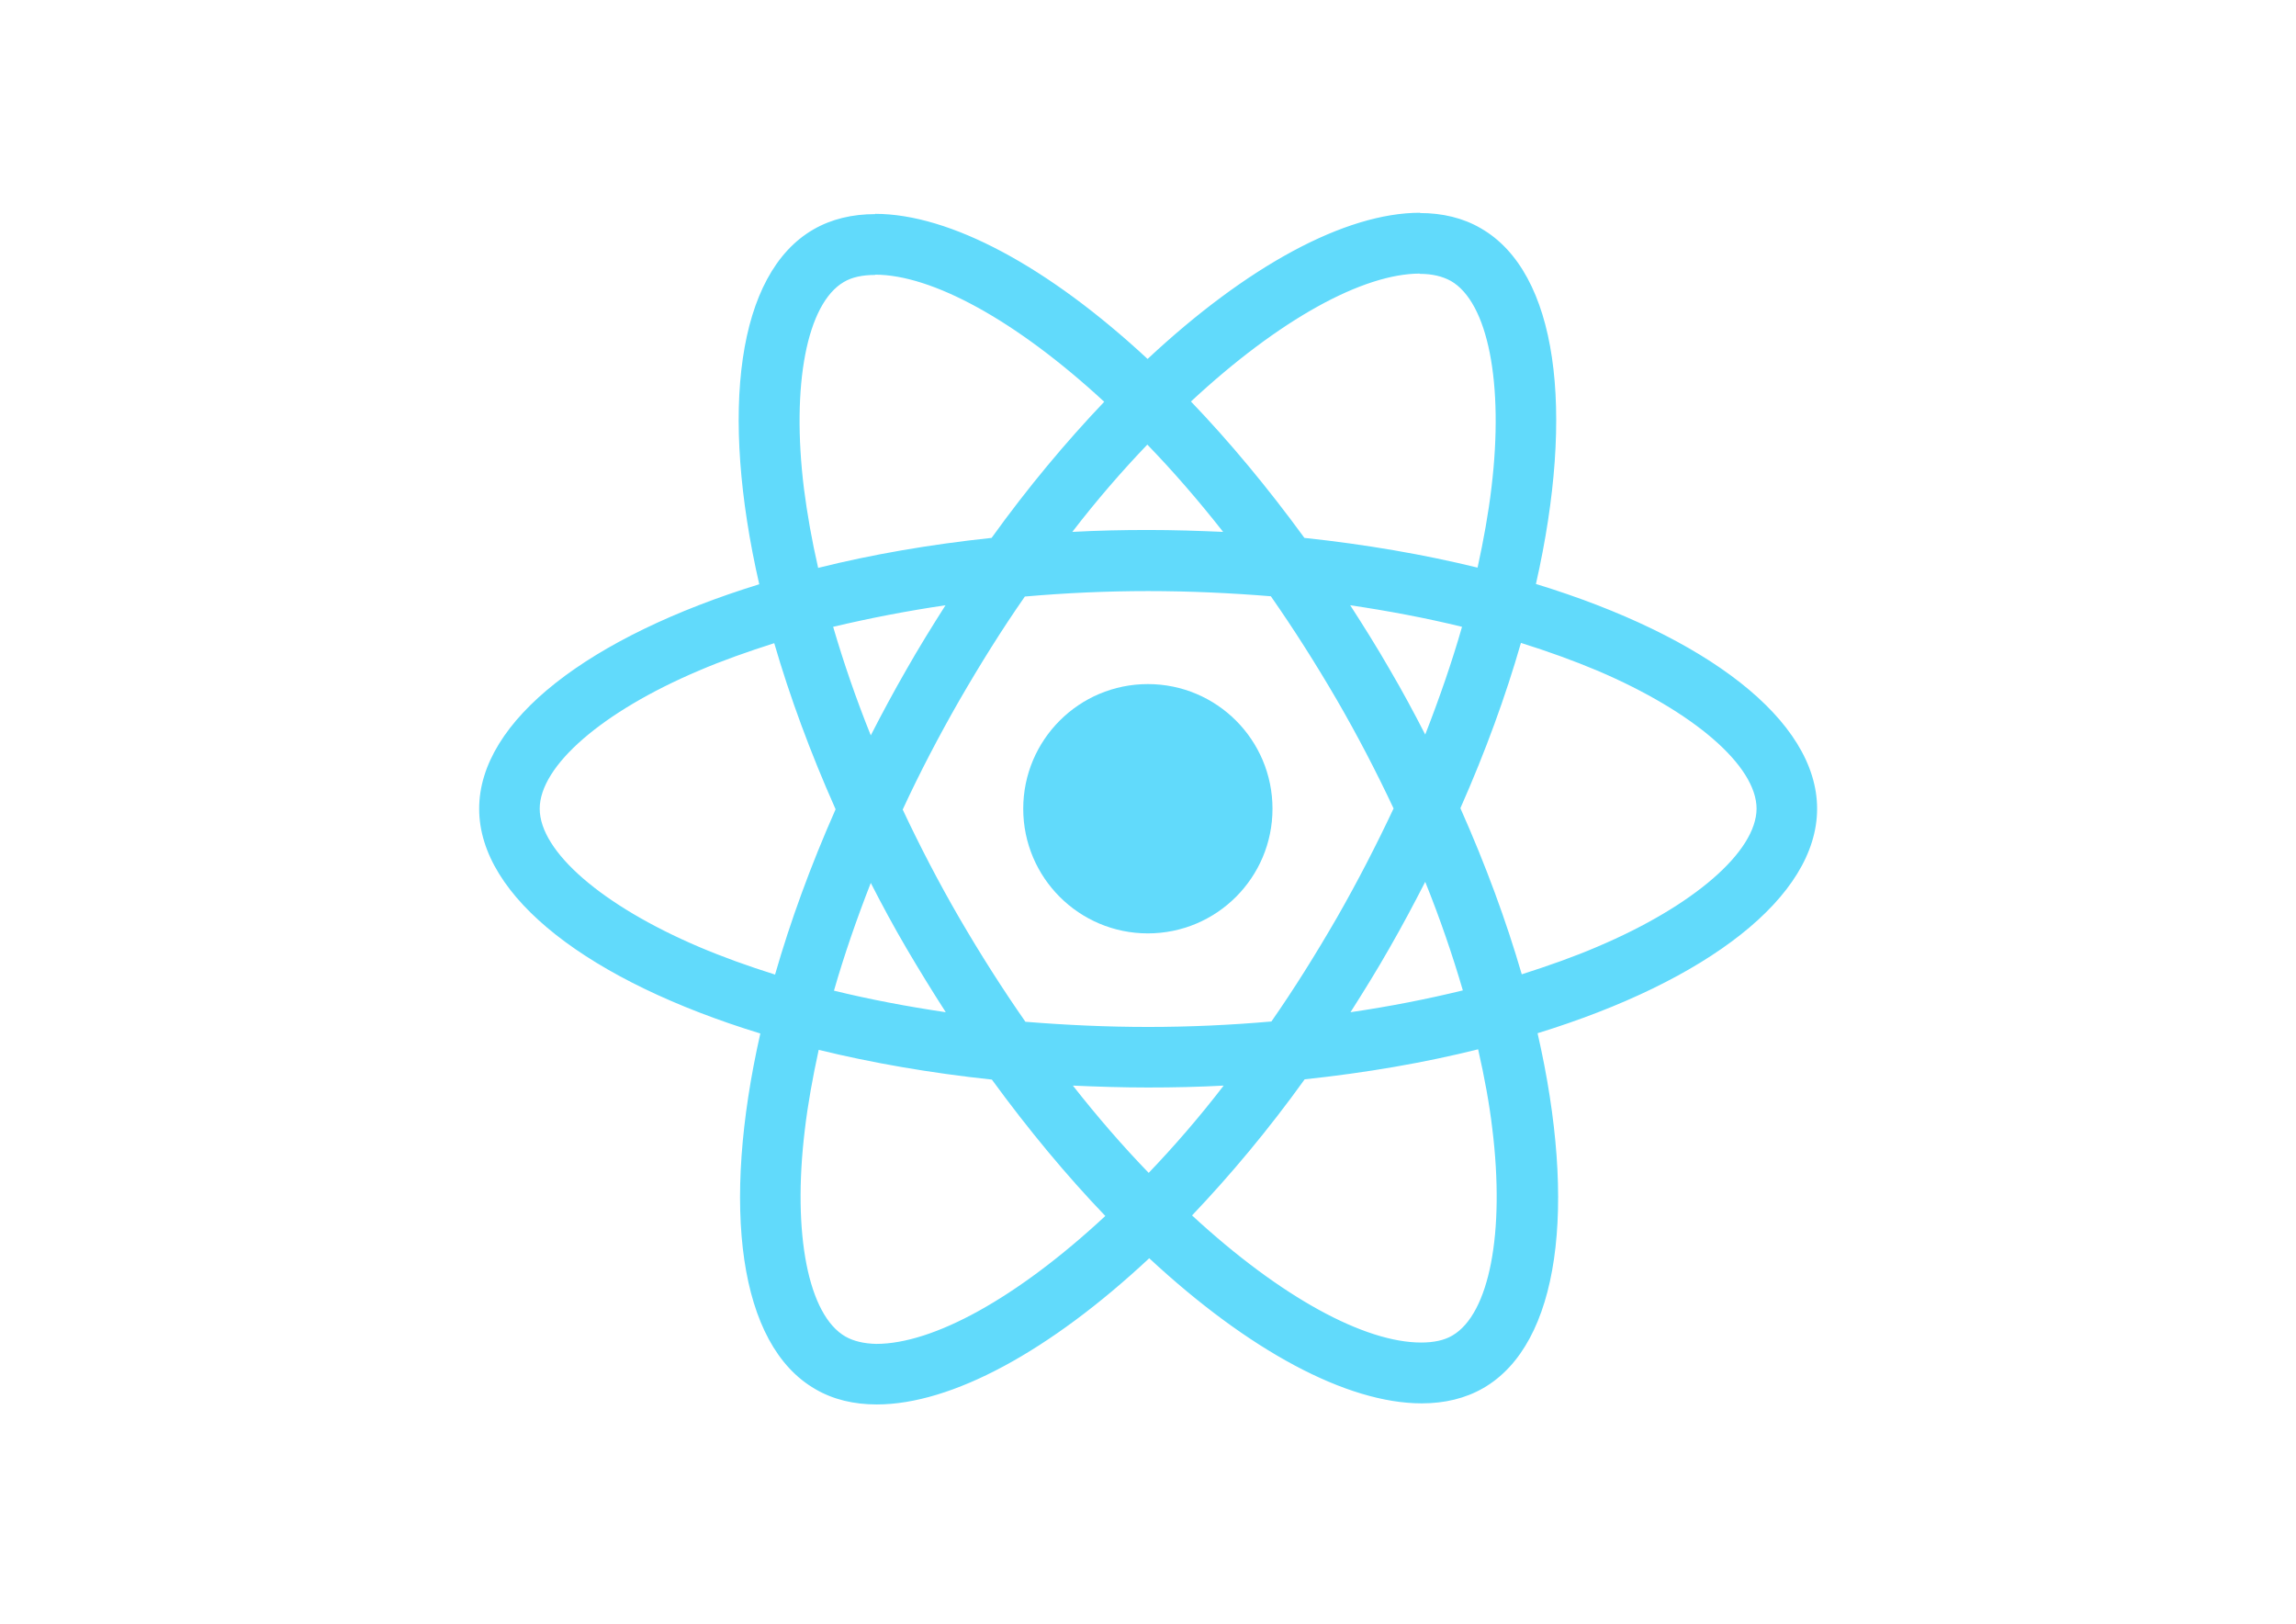
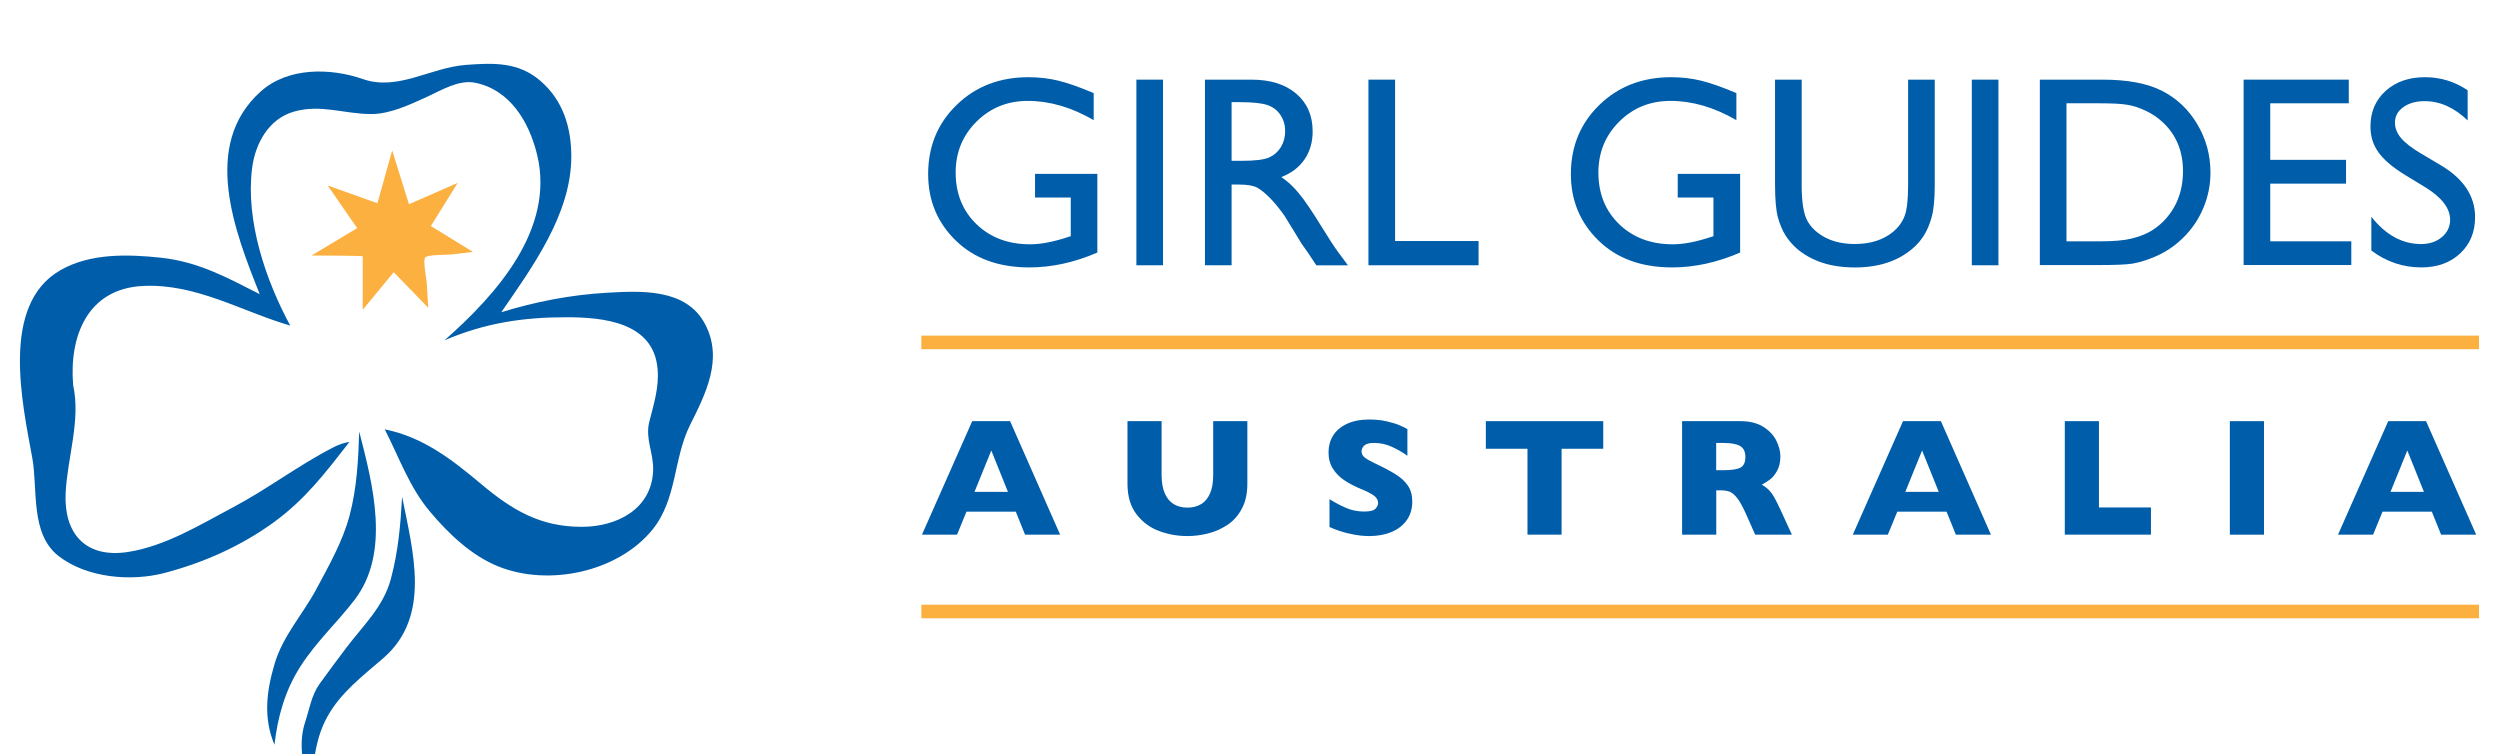
- <svg xmlns="http://www.w3.org/2000/svg" viewBox="0 0 841.9 595.3">
-   <g fill="#61DAFB">
-     <path d="M666.3 296.5c0-32.5-40.7-63.3-103.1-82.4 14.4-63.6 8-114.2-20.2-130.4-6.5-3.8-14.1-5.6-22.4-5.6v22.3c4.6 0 8.3.9 11.4 2.6 13.6 7.8 19.5 37.5 14.9 75.7-1.1 9.4-2.9 19.3-5.1 29.4-19.6-4.8-41-8.5-63.5-10.9-13.5-18.5-27.5-35.3-41.6-50 32.6-30.3 63.2-46.9 84-46.9V78c-27.5 0-63.5 19.6-99.9 53.6-36.4-33.8-72.4-53.2-99.9-53.2v22.3c20.7 0 51.4 16.5 84 46.6-14 14.7-28 31.4-41.3 49.9-22.6 2.4-44 6.1-63.6 11-2.3-10-4-19.7-5.2-29-4.7-38.2 1.1-67.9 14.6-75.8 3-1.8 6.9-2.6 11.5-2.6V78.5c-8.4 0-16 1.8-22.6 5.6-28.1 16.2-34.4 66.7-19.9 130.1-62.2 19.2-102.7 49.9-102.7 82.3 0 32.5 40.7 63.3 103.1 82.4-14.4 63.6-8 114.2 20.2 130.4 6.5 3.8 14.1 5.6 22.5 5.6 27.5 0 63.5-19.6 99.9-53.6 36.4 33.8 72.4 53.2 99.9 53.2 8.4 0 16-1.8 22.6-5.6 28.1-16.2 34.4-66.7 19.9-130.1 62-19.1 102.5-49.9 102.5-82.3zm-130.2-66.7c-3.7 12.9-8.3 26.2-13.5 39.5-4.1-8-8.4-16-13.1-24-4.6-8-9.5-15.8-14.4-23.4 14.2 2.1 27.9 4.7 41 7.9zm-45.8 106.5c-7.8 13.5-15.8 26.3-24.1 38.2-14.9 1.3-30 2-45.2 2-15.1 0-30.2-.7-45-1.9-8.3-11.9-16.4-24.6-24.2-38-7.6-13.1-14.5-26.4-20.8-39.8 6.2-13.4 13.2-26.8 20.7-39.9 7.8-13.5 15.8-26.3 24.1-38.2 14.9-1.3 30-2 45.2-2 15.1 0 30.2.7 45 1.9 8.3 11.9 16.4 24.6 24.2 38 7.6 13.1 14.5 26.4 20.8 39.8-6.3 13.4-13.2 26.8-20.7 39.9zm32.3-13c5.4 13.4 10 26.8 13.8 39.8-13.1 3.2-26.9 5.9-41.2 8 4.9-7.7 9.8-15.6 14.4-23.7 4.6-8 8.9-16.1 13-24.1zM421.2 430c-9.3-9.6-18.6-20.3-27.8-32 9 .4 18.2.7 27.5.7 9.4 0 18.7-.2 27.8-.7-9 11.7-18.3 22.4-27.5 32zm-74.4-58.9c-14.2-2.1-27.9-4.7-41-7.9 3.7-12.9 8.3-26.2 13.5-39.5 4.1 8 8.4 16 13.1 24 4.7 8 9.5 15.8 14.4 23.4zM420.7 163c9.3 9.6 18.6 20.3 27.8 32-9-.4-18.2-.7-27.5-.7-9.4 0-18.7.2-27.8.7 9-11.7 18.3-22.4 27.5-32zm-74 58.9c-4.9 7.7-9.8 15.6-14.4 23.7-4.6 8-8.9 16-13 24-5.4-13.4-10-26.8-13.8-39.8 13.1-3.1 26.9-5.8 41.2-7.9zm-90.5 125.2c-35.4-15.1-58.3-34.9-58.3-50.6 0-15.7 22.9-35.6 58.3-50.6 8.6-3.7 18-7 27.7-10.1 5.7 19.6 13.2 40 22.5 60.9-9.2 20.8-16.6 41.1-22.2 60.6-9.9-3.1-19.3-6.5-28-10.2zM310 490c-13.6-7.8-19.5-37.5-14.9-75.7 1.1-9.4 2.9-19.3 5.1-29.4 19.6 4.8 41 8.5 63.5 10.9 13.5 18.5 27.5 35.3 41.6 50-32.6 30.3-63.2 46.9-84 46.9-4.5-.1-8.3-1-11.3-2.7zm237.2-76.2c4.7 38.2-1.1 67.9-14.6 75.8-3 1.8-6.9 2.6-11.5 2.6-20.7 0-51.4-16.5-84-46.6 14-14.7 28-31.4 41.3-49.9 22.6-2.4 44-6.1 63.6-11 2.3 10.1 4.1 19.8 5.2 29.1zm38.5-66.7c-8.6 3.7-18 7-27.7 10.1-5.7-19.6-13.2-40-22.5-60.9 9.2-20.8 16.6-41.1 22.2-60.6 9.9 3.1 19.3 6.5 28.1 10.2 35.4 15.1 58.3 34.9 58.3 50.6-.1 15.7-23 35.6-58.4 50.6zM320.8 78.4z" />
-     <circle cx="420.9" cy="296.5" r="45.7" />
-     <path d="M520.5 78.1z" />
-   </g>
+ <svg xmlns="http://www.w3.org/2000/svg" xmlns:xlink="http://www.w3.org/1999/xlink" version="1.1" x="0" y="0" width="262" height="79" viewBox="0 0 595 150" enable-background="new -2 -20.353 595 216" xml:space="preserve">
+   <defs>
+     <rect width="590" height="175.88" />
+   </defs>
+   <clipPath>
+     <use xlink:href="#header_svg_1" overflow="visible" />
+   </clipPath>
+   <path clip-path="url(#header_svg_2)" fill="#005DAA" d="M246.33 26.68h14.84v18.72c-5.44 2.36-10.83 3.54-16.18 3.54 -7.31 0-13.16-2.13-17.53-6.41 -4.37-4.26-6.56-9.53-6.56-15.8 0-6.6 2.27-12.09 6.8-16.48 4.53-4.39 10.21-6.58 17.04-6.58 2.49 0 4.85 0.27 7.08 0.81 2.24 0.54 5.06 1.53 8.48 2.97v6.44c-5.27-3.06-10.49-4.58-15.68-4.58 -4.83 0-8.89 1.64-12.21 4.93 -3.31 3.29-4.96 7.33-4.96 12.11 0 5.02 1.65 9.12 4.96 12.31 3.3 3.19 7.56 4.78 12.76 4.78 2.53 0 5.55-0.58 9.07-1.74l0.6-0.19v-9.2h-8.5V26.68z" />
+   <rect x="270.46" y="4.25" clip-path="url(#header_svg_2)" fill="#005DAA" width="6.34" height="44.18" />
+   <path clip-path="url(#header_svg_2)" fill="#005DAA" d="M286.78 48.43V4.25h11.06c4.47 0 8.02 1.1 10.64 3.32 2.62 2.22 3.93 5.21 3.93 8.99 0 2.57-0.64 4.8-1.93 6.67 -1.28 1.88-3.13 3.28-5.53 4.21 1.41 0.93 2.79 2.19 4.13 3.8 1.34 1.6 3.24 4.39 5.69 8.38 1.54 2.51 2.77 4.4 3.7 5.66l2.34 3.16h-7.53l-1.92-2.91c-0.06-0.1-0.19-0.28-0.38-0.54l-1.23-1.74 -1.96-3.22 -2.12-3.45c-1.31-1.81-2.5-3.26-3.58-4.33 -1.08-1.07-2.06-1.85-2.93-2.32 -0.87-0.47-2.34-0.71-4.4-0.71h-1.64V48.43H286.78zM295.02 9.61h-1.9v13.96h2.4c3.2 0 5.39-0.27 6.58-0.82 1.19-0.55 2.11-1.38 2.78-2.49 0.66-1.11 0.99-2.37 0.99-3.79 0-1.39-0.37-2.65-1.1-3.78 -0.74-1.13-1.78-1.92-3.11-2.39C300.32 9.84 298.11 9.61 295.02 9.61" />
+   <polygon clip-path="url(#header_svg_2)" fill="#005DAA" points="325.69 4.25 332.03 4.25 332.03 42.66 351.9 42.66 351.9 48.43 325.69 48.43 " />
+   <path clip-path="url(#header_svg_2)" fill="#005DAA" d="M399.31 26.68h14.84v18.72c-5.44 2.36-10.84 3.54-16.19 3.54 -7.31 0-13.16-2.13-17.53-6.41 -4.37-4.26-6.56-9.53-6.56-15.8 0-6.6 2.27-12.09 6.8-16.48 4.53-4.39 10.21-6.58 17.04-6.58 2.49 0 4.85 0.27 7.08 0.81 2.23 0.54 5.06 1.53 8.47 2.97v6.44c-5.27-3.06-10.49-4.58-15.68-4.58 -4.83 0-8.9 1.64-12.2 4.93 -3.31 3.29-4.96 7.33-4.96 12.11 0 5.02 1.65 9.12 4.95 12.31 3.31 3.19 7.56 4.78 12.77 4.78 2.53 0 5.55-0.58 9.06-1.74l0.6-0.19v-9.2h-8.5V26.68z" />
+   <path clip-path="url(#header_svg_2)" fill="#005DAA" d="M454.13 4.25h6.34v25.08c0 3.39-0.25 5.95-0.75 7.69 -0.49 1.73-1.1 3.17-1.83 4.32 -0.73 1.15-1.61 2.18-2.67 3.08 -3.5 3.02-8.08 4.53-13.73 4.53 -5.76 0-10.37-1.5-13.85-4.49 -1.05-0.93-1.94-1.96-2.67-3.11 -0.73-1.15-1.33-2.56-1.8-4.22 -0.47-1.66-0.71-4.28-0.71-7.84V4.25h6.34v25.08c0 4.15 0.48 7.04 1.43 8.66 0.95 1.62 2.39 2.93 4.33 3.91 1.94 0.98 4.23 1.47 6.87 1.47 3.76 0 6.82-0.98 9.18-2.94 1.24-1.05 2.14-2.3 2.69-3.73 0.55-1.43 0.83-3.89 0.83-7.37V4.25z" />
+   <rect x="469.29" y="4.25" clip-path="url(#header_svg_2)" fill="#005DAA" width="6.34" height="44.18" />
+   <path clip-path="url(#header_svg_2)" fill="#005DAA" d="M485.48 48.37V4.25h14.9c6.01 0 10.77 0.9 14.26 2.71 3.51 1.8 6.28 4.45 8.35 7.96 2.07 3.5 3.1 7.32 3.1 11.45 0 2.95-0.57 5.78-1.71 8.47 -1.14 2.7-2.76 5.07-4.87 7.12 -2.15 2.11-4.65 3.7-7.5 4.78 -1.66 0.66-3.19 1.09-4.58 1.31 -1.39 0.22-4.05 0.33-7.97 0.33H485.48zM499.72 9.88h-7.9v32.85h8.09c3.16 0 5.62-0.21 7.37-0.65s3.21-0.98 4.38-1.64c1.17-0.67 2.24-1.48 3.21-2.45 3.12-3.16 4.68-7.16 4.68-11.98 0-4.74-1.6-8.61-4.8-11.6 -1.18-1.11-2.53-2.03-4.06-2.75 -1.52-0.71-2.98-1.19-4.35-1.42C504.96 10 502.76 9.88 499.72 9.88" />
+   <polygon clip-path="url(#header_svg_2)" fill="#005DAA" points="533.98 4.25 559.01 4.25 559.01 9.88 540.32 9.88 540.32 23.34 558.36 23.34 558.36 29 540.32 29 540.32 42.73 559.61 42.73 559.61 48.37 533.98 48.37 " />
+   <path clip-path="url(#header_svg_2)" fill="#005DAA" d="M577.31 29.92l-4.8-2.92c-3.01-1.84-5.15-3.65-6.43-5.44 -1.28-1.78-1.91-3.83-1.91-6.15 0-3.48 1.2-6.3 3.61-8.48 2.41-2.18 5.54-3.26 9.39-3.26 3.68 0 7.06 1.04 10.13 3.11v7.18c-3.17-3.06-6.58-4.59-10.24-4.59 -2.06 0-3.75 0.48-5.08 1.43 -1.32 0.95-1.98 2.17-1.98 3.66 0 1.33 0.49 2.57 1.47 3.72 0.98 1.15 2.55 2.37 4.71 3.64l4.82 2.86c5.38 3.22 8.07 7.32 8.07 12.3 0 3.54-1.19 6.42-3.56 8.64 -2.37 2.21-5.45 3.32-9.23 3.32 -4.36 0-8.33-1.34-11.9-4.02v-8.03c3.41 4.32 7.35 6.49 11.84 6.49 1.97 0 3.63-0.55 4.94-1.65 1.31-1.1 1.97-2.48 1.97-4.14C583.12 34.89 581.18 32.33 577.31 29.92" />
+   <path clip-path="url(#header_svg_2)" fill="#005DAA" d="M252.31 112.54h-8.35l-2.2-5.46h-11.74l-2.24 5.46h-8.35l11.96-27.01h9.01L252.31 112.54zM239.89 102.36l-3.96-9.85 -4 9.85H239.89z" />
+   <path clip-path="url(#header_svg_2)" fill="#005DAA" d="M296.87 100.43c0 2.31-0.43 4.28-1.3 5.91 -0.86 1.63-2 2.92-3.43 3.87 -1.42 0.94-2.96 1.63-4.6 2.04 -1.65 0.42-3.29 0.63-4.92 0.63 -2.29 0-4.51-0.38-6.67-1.17 -2.17-0.78-3.98-2.11-5.43-3.97 -1.45-1.87-2.18-4.31-2.18-7.31V85.52h8.12v12.81c0 1.78 0.26 3.25 0.77 4.41 0.51 1.16 1.23 2.02 2.15 2.56 0.92 0.54 2 0.81 3.25 0.81 1.2 0 2.26-0.26 3.18-0.8 0.93-0.53 1.64-1.38 2.16-2.53 0.51-1.15 0.77-2.62 0.77-4.4V85.52h8.13V100.43z" />
+   <path clip-path="url(#header_svg_2)" fill="#005DAA" d="M336.12 104.67c0 1.69-0.43 3.15-1.29 4.39 -0.86 1.23-2.07 2.18-3.61 2.83 -1.55 0.66-3.32 0.99-5.32 0.99 -0.56 0-1.24-0.04-2.05-0.11 -0.81-0.07-1.89-0.27-3.23-0.59 -1.34-0.33-2.74-0.81-4.2-1.45v-6.63c1.36 0.85 2.7 1.55 4.02 2.11 1.32 0.56 2.73 0.83 4.24 0.83 1.39 0 2.28-0.23 2.7-0.69 0.41-0.46 0.61-0.89 0.61-1.3 0-0.72-0.35-1.34-1.05-1.84 -0.7-0.49-1.72-1.01-3.05-1.54 -1.48-0.63-2.78-1.3-3.9-2.04 -1.12-0.74-2.03-1.65-2.74-2.76 -0.71-1.1-1.06-2.41-1.06-3.92 0-1.46 0.35-2.77 1.07-3.95 0.71-1.17 1.8-2.11 3.27-2.81 1.47-0.7 3.26-1.05 5.37-1.05 1.51 0 2.9 0.15 4.18 0.44 1.28 0.3 2.33 0.62 3.16 0.99 0.83 0.36 1.4 0.65 1.72 0.86v6.34c-1.1-0.8-2.33-1.5-3.69-2.13 -1.35-0.62-2.8-0.93-4.34-0.93 -1.01 0-1.75 0.2-2.2 0.59 -0.45 0.39-0.68 0.87-0.68 1.44 0 0.53 0.23 0.99 0.68 1.38 0.45 0.39 1.26 0.86 2.43 1.42 2.07 0.97 3.73 1.85 4.98 2.63 1.24 0.77 2.22 1.67 2.93 2.69C335.77 101.89 336.12 103.15 336.12 104.67" />
+   <polygon clip-path="url(#header_svg_2)" fill="#005DAA" points="381.57 92.1 371.66 92.1 371.66 112.54 363.54 112.54 363.54 92.1 353.63 92.1 353.63 85.53 381.57 85.53 " />
+   <path clip-path="url(#header_svg_2)" fill="#005DAA" d="M426.47 112.54h-8.74l-2.13-4.8c-0.78-1.75-1.48-3.04-2.11-3.85 -0.62-0.81-1.23-1.33-1.82-1.56 -0.59-0.23-1.35-0.34-2.29-0.34h-0.91v10.56h-8.13V85.53h13.85c2.24 0 4.07 0.46 5.5 1.36 1.42 0.91 2.45 2.01 3.09 3.31 0.63 1.3 0.95 2.53 0.95 3.7 0 1.37-0.26 2.52-0.79 3.46 -0.53 0.94-1.08 1.63-1.67 2.05 -0.58 0.43-1.24 0.84-1.96 1.23 0.87 0.51 1.59 1.1 2.15 1.8 0.57 0.7 1.34 2.1 2.31 4.22L426.47 112.54zM415.4 94.06c0-1.24-0.41-2.1-1.23-2.6 -0.82-0.49-2.15-0.74-4-0.74h-1.72v6.48h1.76c1.99 0 3.35-0.22 4.09-0.65C415.04 96.12 415.4 95.28 415.4 94.06" />
+   <path clip-path="url(#header_svg_2)" fill="#005DAA" d="M473.84 112.54h-8.35l-2.2-5.46h-11.74l-2.24 5.46h-8.34l11.95-27.01h9.01L473.84 112.54zM461.42 102.36l-3.96-9.85 -4 9.85H461.42z" />
+   <polygon clip-path="url(#header_svg_2)" fill="#005DAA" points="511.93 112.54 491.42 112.54 491.42 85.53 499.55 85.53 499.55 106.07 511.93 106.07 " />
+   <rect x="530.7" y="85.53" clip-path="url(#header_svg_2)" fill="#005DAA" width="8.13" height="27.02" />
+   <path clip-path="url(#header_svg_2)" fill="#005DAA" d="M589.33 112.54h-8.35l-2.2-5.46h-11.74l-2.24 5.46h-8.35l11.95-27.01h9L589.33 112.54zM576.9 102.36l-3.96-9.85 -4 9.85H576.9z" />
+   <rect x="219.28" y="65.17" clip-path="url(#header_svg_2)" fill="#FBB040" width="370.72" height="3.24" />
+   <rect x="219.28" y="129.21" clip-path="url(#header_svg_2)" fill="#FBB040" width="370.72" height="3.24" />
+   <path clip-path="url(#header_svg_2)" fill-rule="evenodd" clip-rule="evenodd" fill="#005DAA" d="M85.49 88c3.23 12.57 7.55 28.81-1.14 40.11 -4.19 5.44-9.15 9.99-12.87 15.83 -3.66 5.75-5.38 11.9-6.16 18.61 -2.69-6.45-1.9-12.71 0.03-19.25 1.97-6.69 6.78-11.86 10-17.9 2.95-5.53 6.23-11.29 7.85-17.4C84.94 101.42 85.28 94.79 85.49 88" />
+   <path clip-path="url(#header_svg_2)" fill-rule="evenodd" clip-rule="evenodd" fill="#005DAA" d="M17.41 76.98c1.85 8.32-1.41 17.38-1.79 25.73 -0.44 9.64 4.81 15.49 14.8 13.96 8.95-1.38 17.2-6.49 25.1-10.67 8.17-4.32 15.6-10.03 23.79-14.22 1.2-0.61 2.5-1.13 3.85-1.29 -5.67 7.28-10.55 13.73-18.11 19.19 -7.82 5.64-16.54 9.51-25.85 11.97 -8.06 2.12-18.58 1.17-25.25-4.01 -6.81-5.29-4.92-15.94-6.26-23.32 -2.37-13.04-7.69-36.49 6.69-44.72 7.12-4.07 16-3.81 23.9-2.97 8.9 0.95 15.69 4.68 23.54 8.68 -5.92-14.82-14.03-35.48 0.24-48.25C68.5 1.29 78.58 1.41 86.35 4.11c8.37 2.92 16.05-2.74 24.55-3.37 6.49-0.48 12.42-0.74 17.66 3.75 5.44 4.65 7.41 11.11 7.41 18.05 0 13.7-9.26 26.3-16.67 37.07 8.12-2.51 16.54-4.14 24.99-4.63 8.26-0.48 19.01-1.1 23.51 7.44 4.4 8.34 0.14 16.6-3.58 24.06 -3.99 7.99-3.05 17.66-8.97 24.91 -8.22 10.06-24.64 13.55-36.64 8.72 -6.43-2.58-11.88-7.82-16.28-13.05 -4.89-5.8-7.33-12.89-10.76-19.58 9.03 1.8 15.96 7.15 22.85 12.94 7.42 6.23 14.08 10.26 24.03 10.26 8.41 0 16.72-4.24 17-13.52 0.12-3.98-1.92-7.45-0.93-11.42 1.07-4.27 2.38-8.23 1.98-12.7 -0.98-11.05-12.85-12.24-21.71-12.24 -10.43 0-19.37 1.39-28.99 5.48 12.23-10.77 26.34-26.41 22.03-44.17 -1.91-7.87-6.48-15.48-14.8-17.13 -3.83-0.77-8.07 1.84-11.42 3.37 -4 1.82-8.75 4.09-13.23 4.09 -6.39 0-12.03-2.41-18.42-0.58 -6.03 1.72-9.23 7.61-9.97 13.52 -1.55 12.48 3.23 26.59 9.09 37.41 -11.7-3.43-22.4-10.03-34.97-9.44C20.88 53.94 16.42 65.22 17.41 76.98" />
+   <path clip-path="url(#header_svg_2)" fill-rule="evenodd" clip-rule="evenodd" fill="#005DAA" d="M95.7 103.51c2.54 12.97 7.06 28.43-4.47 38.42 -4.9 4.24-10.11 8.15-13.32 13.94 -3.48 6.27-3.33 13.1-4.2 20.01 -0.73-6.27-3.18-12.44-1.09-18.71 1.03-3.1 1.5-6.41 3.45-9.13 2.04-2.86 4.19-5.69 6.3-8.51 4.06-5.4 8.87-9.74 10.67-16.5C94.78 116.51 95.33 110.23 95.7 103.51" />
+   <path clip-path="url(#header_svg_2)" fill-rule="evenodd" clip-rule="evenodd" fill="#FBB040" d="M108.94 28.82c-2.14 3.42-4.27 6.85-6.4 10.27 3.34 2.05 6.68 4.1 10.02 6.16l-5.23 0.61c-0.93 0.11-5.53-0.01-6.13 0.72 -0.6 0.74 0.31 5.04 0.36 5.98 0.12 1.99 0.24 3.98 0.36 5.98 -2.74-2.82-5.47-5.64-8.22-8.46 -2.46 2.98-4.91 5.96-7.37 8.94V46.3c0-0.17-10.98-0.18-12.2-0.19 3.62-2.17 7.24-4.35 10.87-6.52 -2.33-3.38-4.67-6.76-7.01-10.15 3.95 1.41 7.9 2.82 11.84 4.23 1.17-4.19 2.34-8.38 3.51-12.57 1.33 4.27 2.66 8.54 3.99 12.8C101.21 32.21 105.07 30.52 108.94 28.82" />
</svg>
